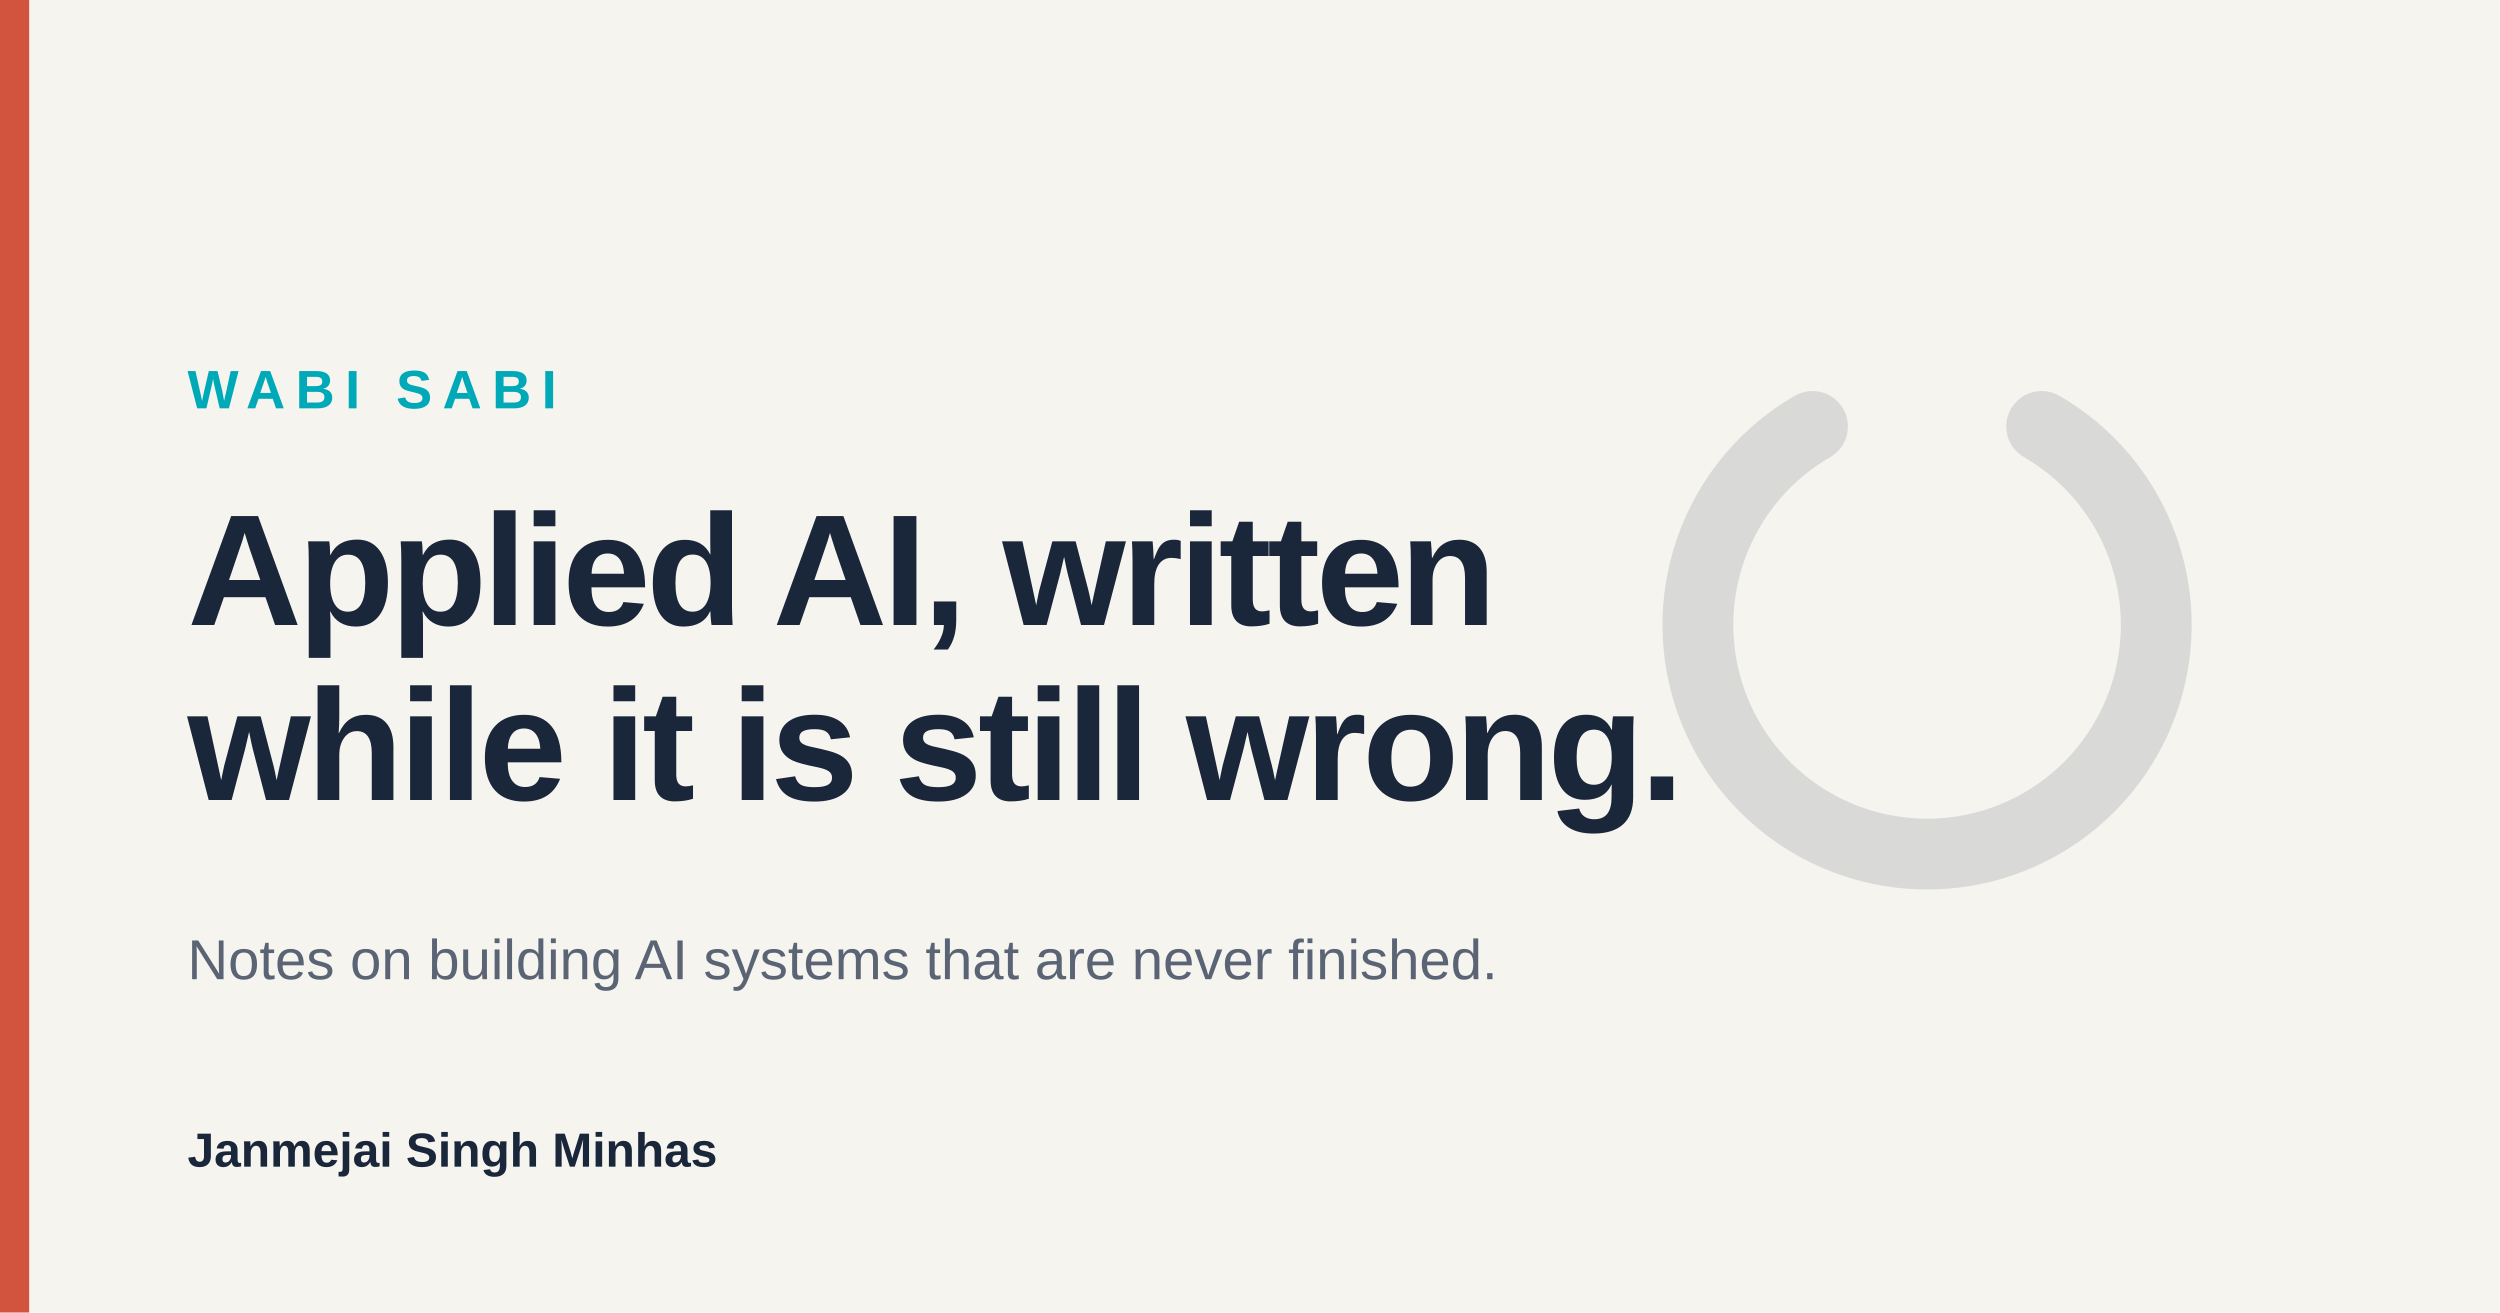
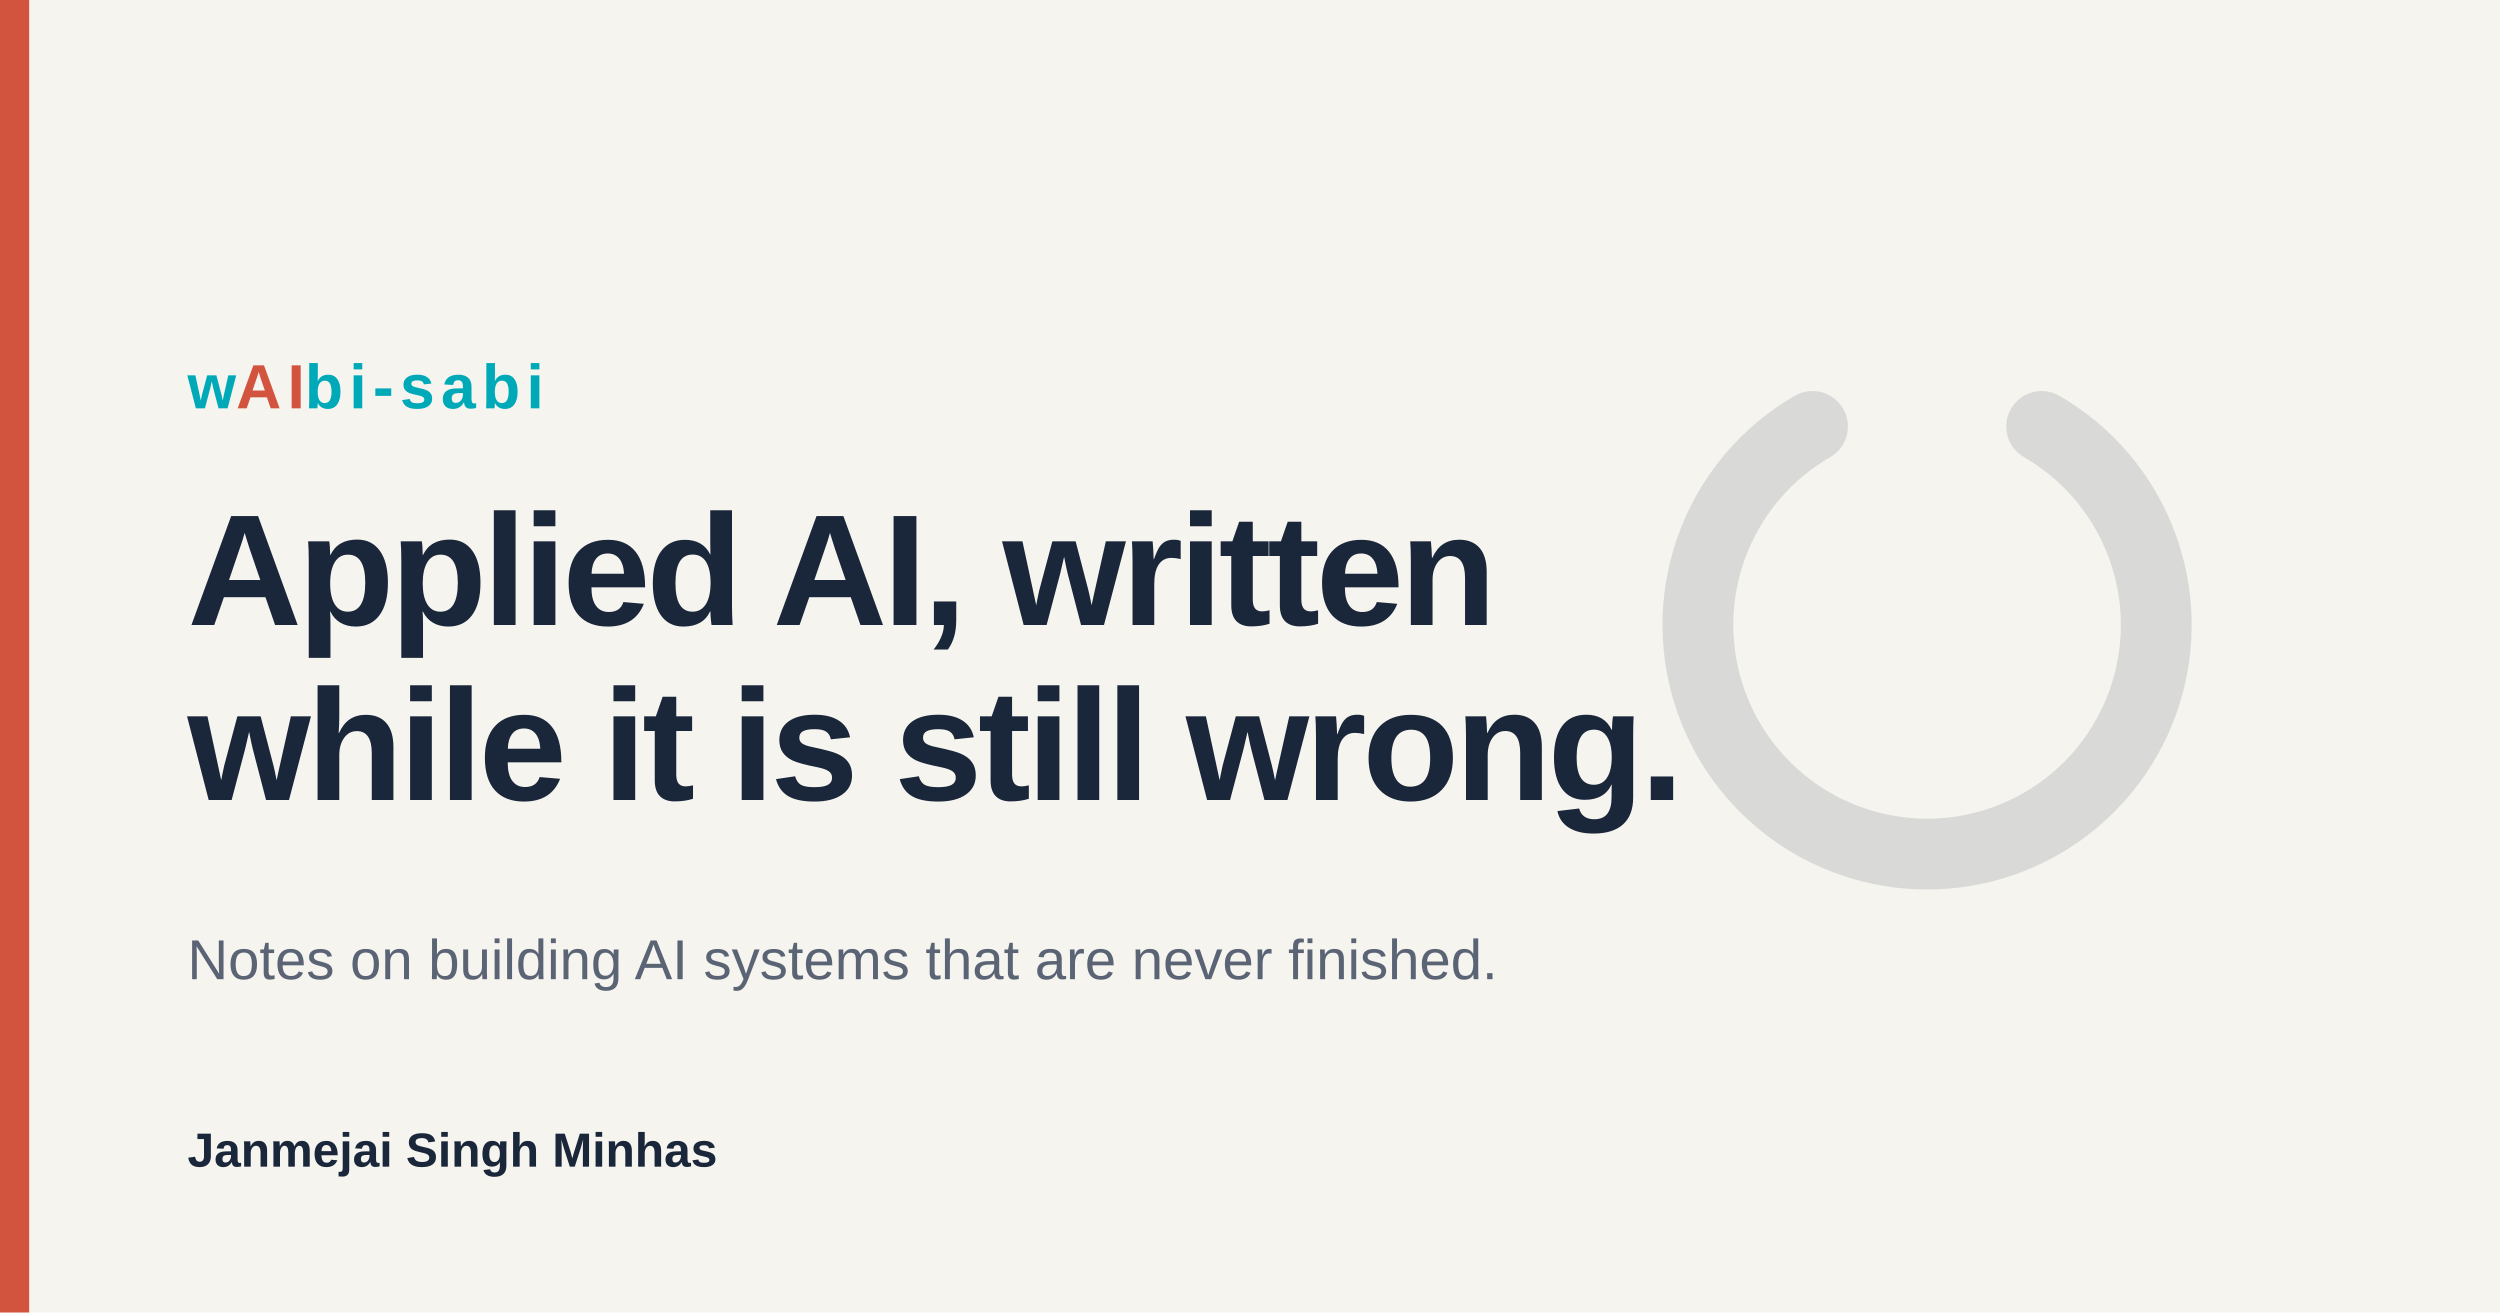
<svg xmlns="http://www.w3.org/2000/svg" viewBox="0 0 1200 630" width="1200" height="630">
  <rect width="1200" height="630" fill="#F6F4EF" />
  <rect x="0" y="0" width="14" height="630" fill="#D2543F" />
  <g opacity="0.13" transform="translate(925 300) scale(10)">
    <path d="M21.5 6.47 A11 11 0 1 1 10.5 6.47" transform="translate(-16 -16)" fill="none" stroke="#1A2639" stroke-width="3.4" stroke-linecap="round" />
  </g>
  <g font-family="Segoe UI, Helvetica Neue, Arial, sans-serif" fill="#1A2639">
-     <text x="90" y="196" font-size="26" font-weight="700" letter-spacing="5" fill="#00A9B8">WABI SABI</text>
+     <text x="90" y="196" font-size="30" font-weight="700" letter-spacing="3" fill="#00A9B8">w<tspan fill="#D2543F">AI</tspan>bi-sabi</text>
    <text x="90" y="300" font-size="76" font-weight="800" letter-spacing="-2">Applied AI, written</text>
    <text x="90" y="384" font-size="76" font-weight="800" letter-spacing="-2">while it is still wrong.</text>
    <text x="90" y="470" font-size="27" font-weight="400" fill="#5A6474">Notes on building AI systems that are never finished.</text>
    <text x="90" y="560" font-size="23" font-weight="600" fill="#1A2639">Janmejai Singh Minhas</text>
  </g>
</svg>
